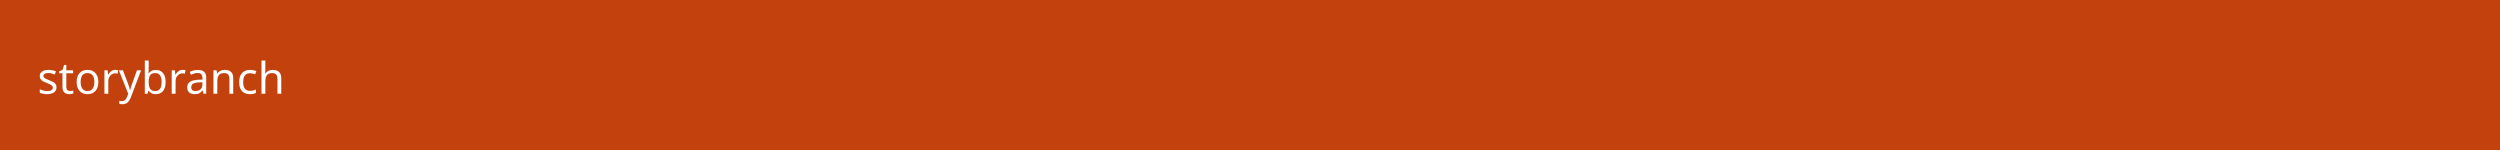
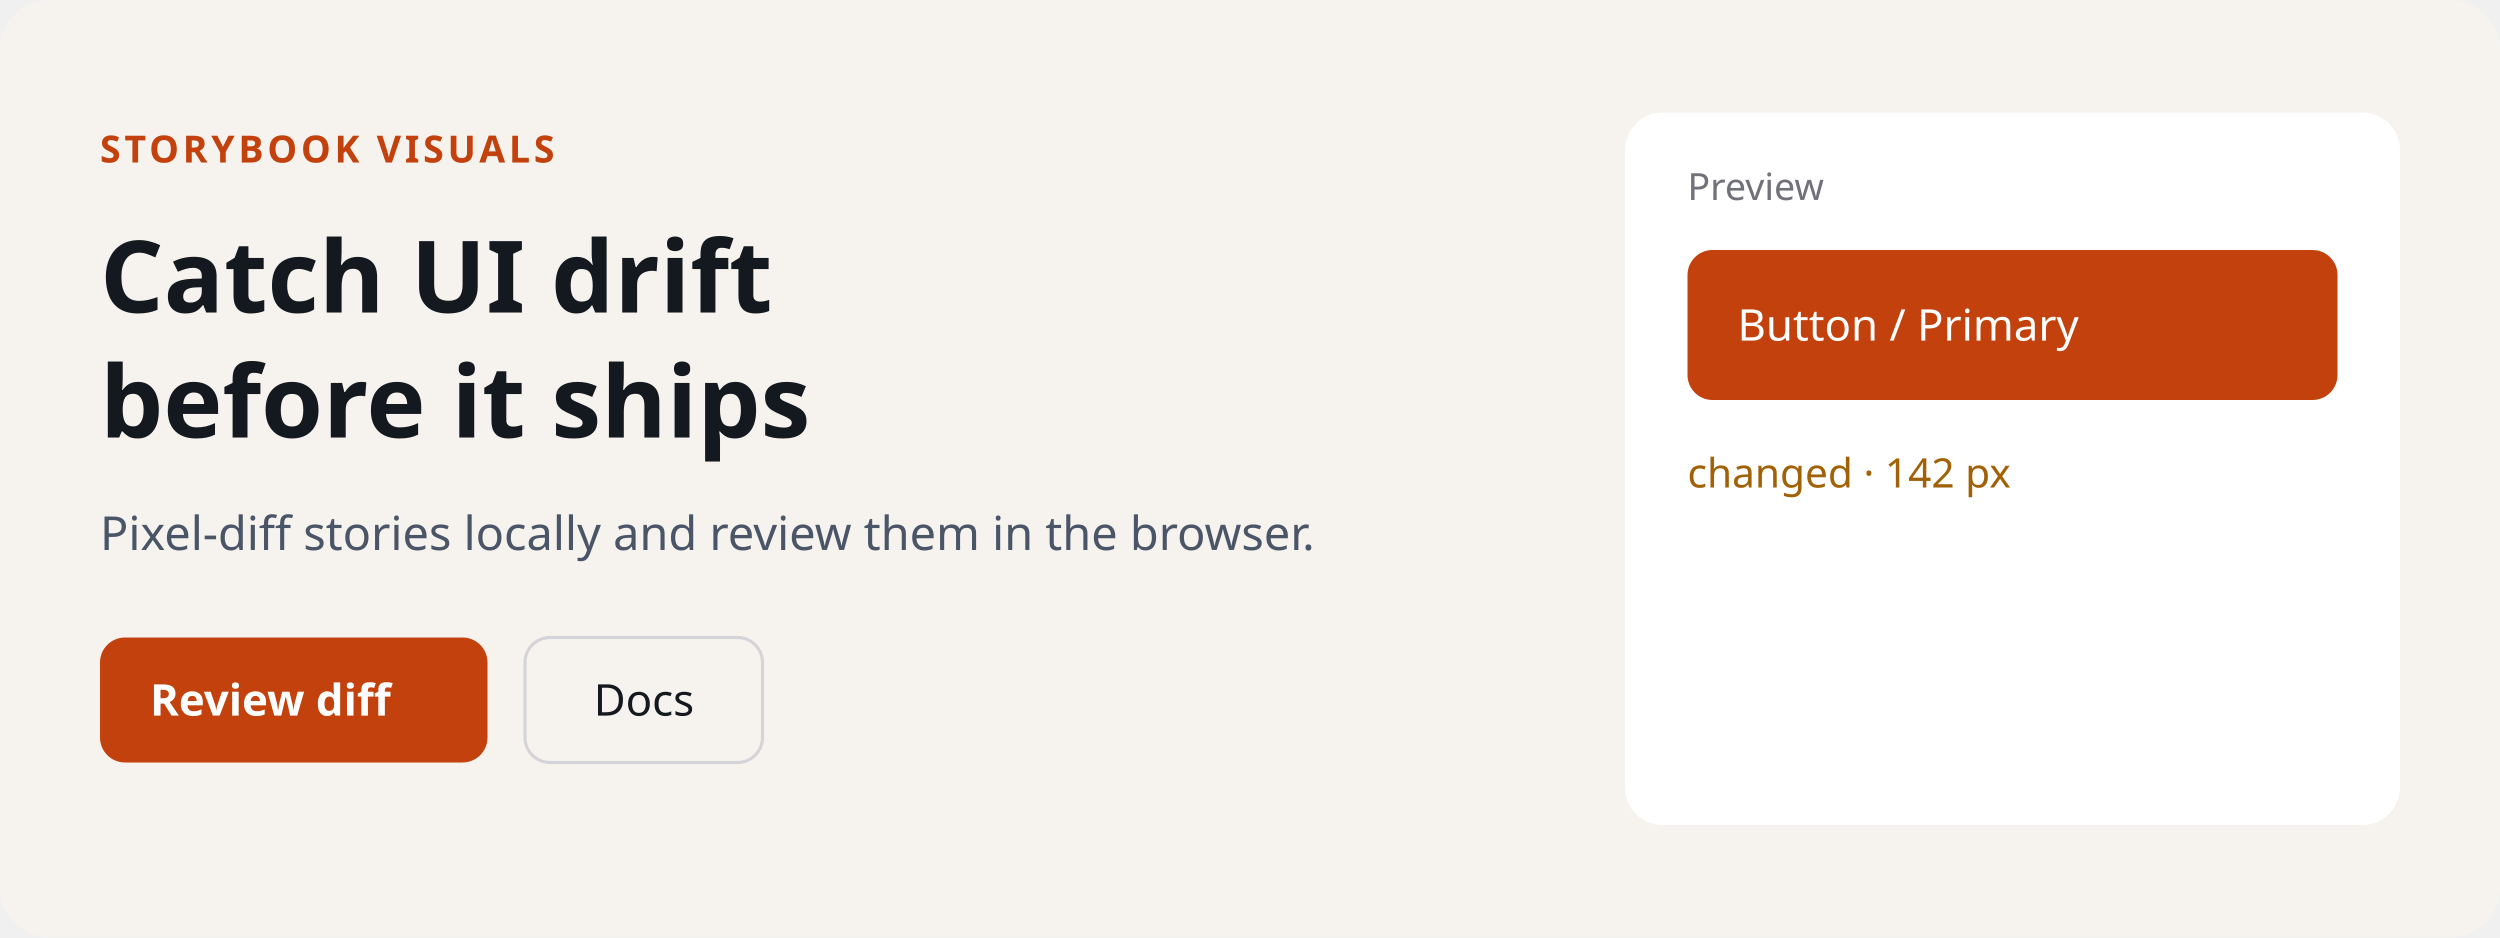
- <svg xmlns="http://www.w3.org/2000/svg" width="800" height="48" viewBox="0 0 800 48">
-   <rect width="800" height="48" fill="#c2410c" />
-   <text x="12" y="30" fill="#fff" font-family="ui-sans-serif,system-ui,sans-serif" font-size="14">storybranch</text>
+ <svg xmlns="http://www.w3.org/2000/svg" width="800" height="300" viewBox="0 0 800 300">
+   <rect width="800" height="300" rx="16" fill="#f6f3ee" />
+   <text x="32" y="52" fill="#c2410c" font-family="ui-sans-serif,system-ui,sans-serif" font-size="12" font-weight="700" letter-spacing="1.2">STORYBOOK VISUALS</text>
+   <text x="32" y="100" fill="#14181f" font-family="ui-sans-serif,system-ui,sans-serif" font-size="32" font-weight="700">Catch UI drift</text>
+   <text x="32" y="140" fill="#14181f" font-family="ui-sans-serif,system-ui,sans-serif" font-size="32" font-weight="700">before it ships</text>
+   <text x="32" y="176" fill="#4a5568" font-family="ui-sans-serif,system-ui,sans-serif" font-size="15">Pixel-diff stories locally and review them in the browser.</text>
+   <rect x="32" y="204" width="124" height="40" rx="8" fill="#c2410c" />
+   <text x="48" y="229" fill="#fff" font-family="ui-sans-serif,system-ui,sans-serif" font-size="14" font-weight="650">Review diff</text>
+   <rect x="168" y="204" width="76" height="40" rx="8" fill="none" stroke="#d4d4d8" />
+   <text x="190" y="229" fill="#14181f" font-family="ui-sans-serif,system-ui,sans-serif" font-size="14">Docs</text>
+   <rect x="520" y="36" width="248" height="228" rx="12" fill="#fff" />
+   <text x="540" y="64" fill="#71717a" font-family="ui-sans-serif,system-ui,sans-serif" font-size="12">Preview</text>
+   <rect x="540" y="80" width="208" height="48" rx="8" fill="#c2410c" />
+   <text x="556" y="109" fill="#fff" font-family="ui-sans-serif,system-ui,sans-serif" font-size="14">Button / Primary</text>
+   <text x="540" y="156" fill="#a16207" font-family="ui-sans-serif,system-ui,sans-serif" font-size="13">changed · 142 px</text>
</svg>
